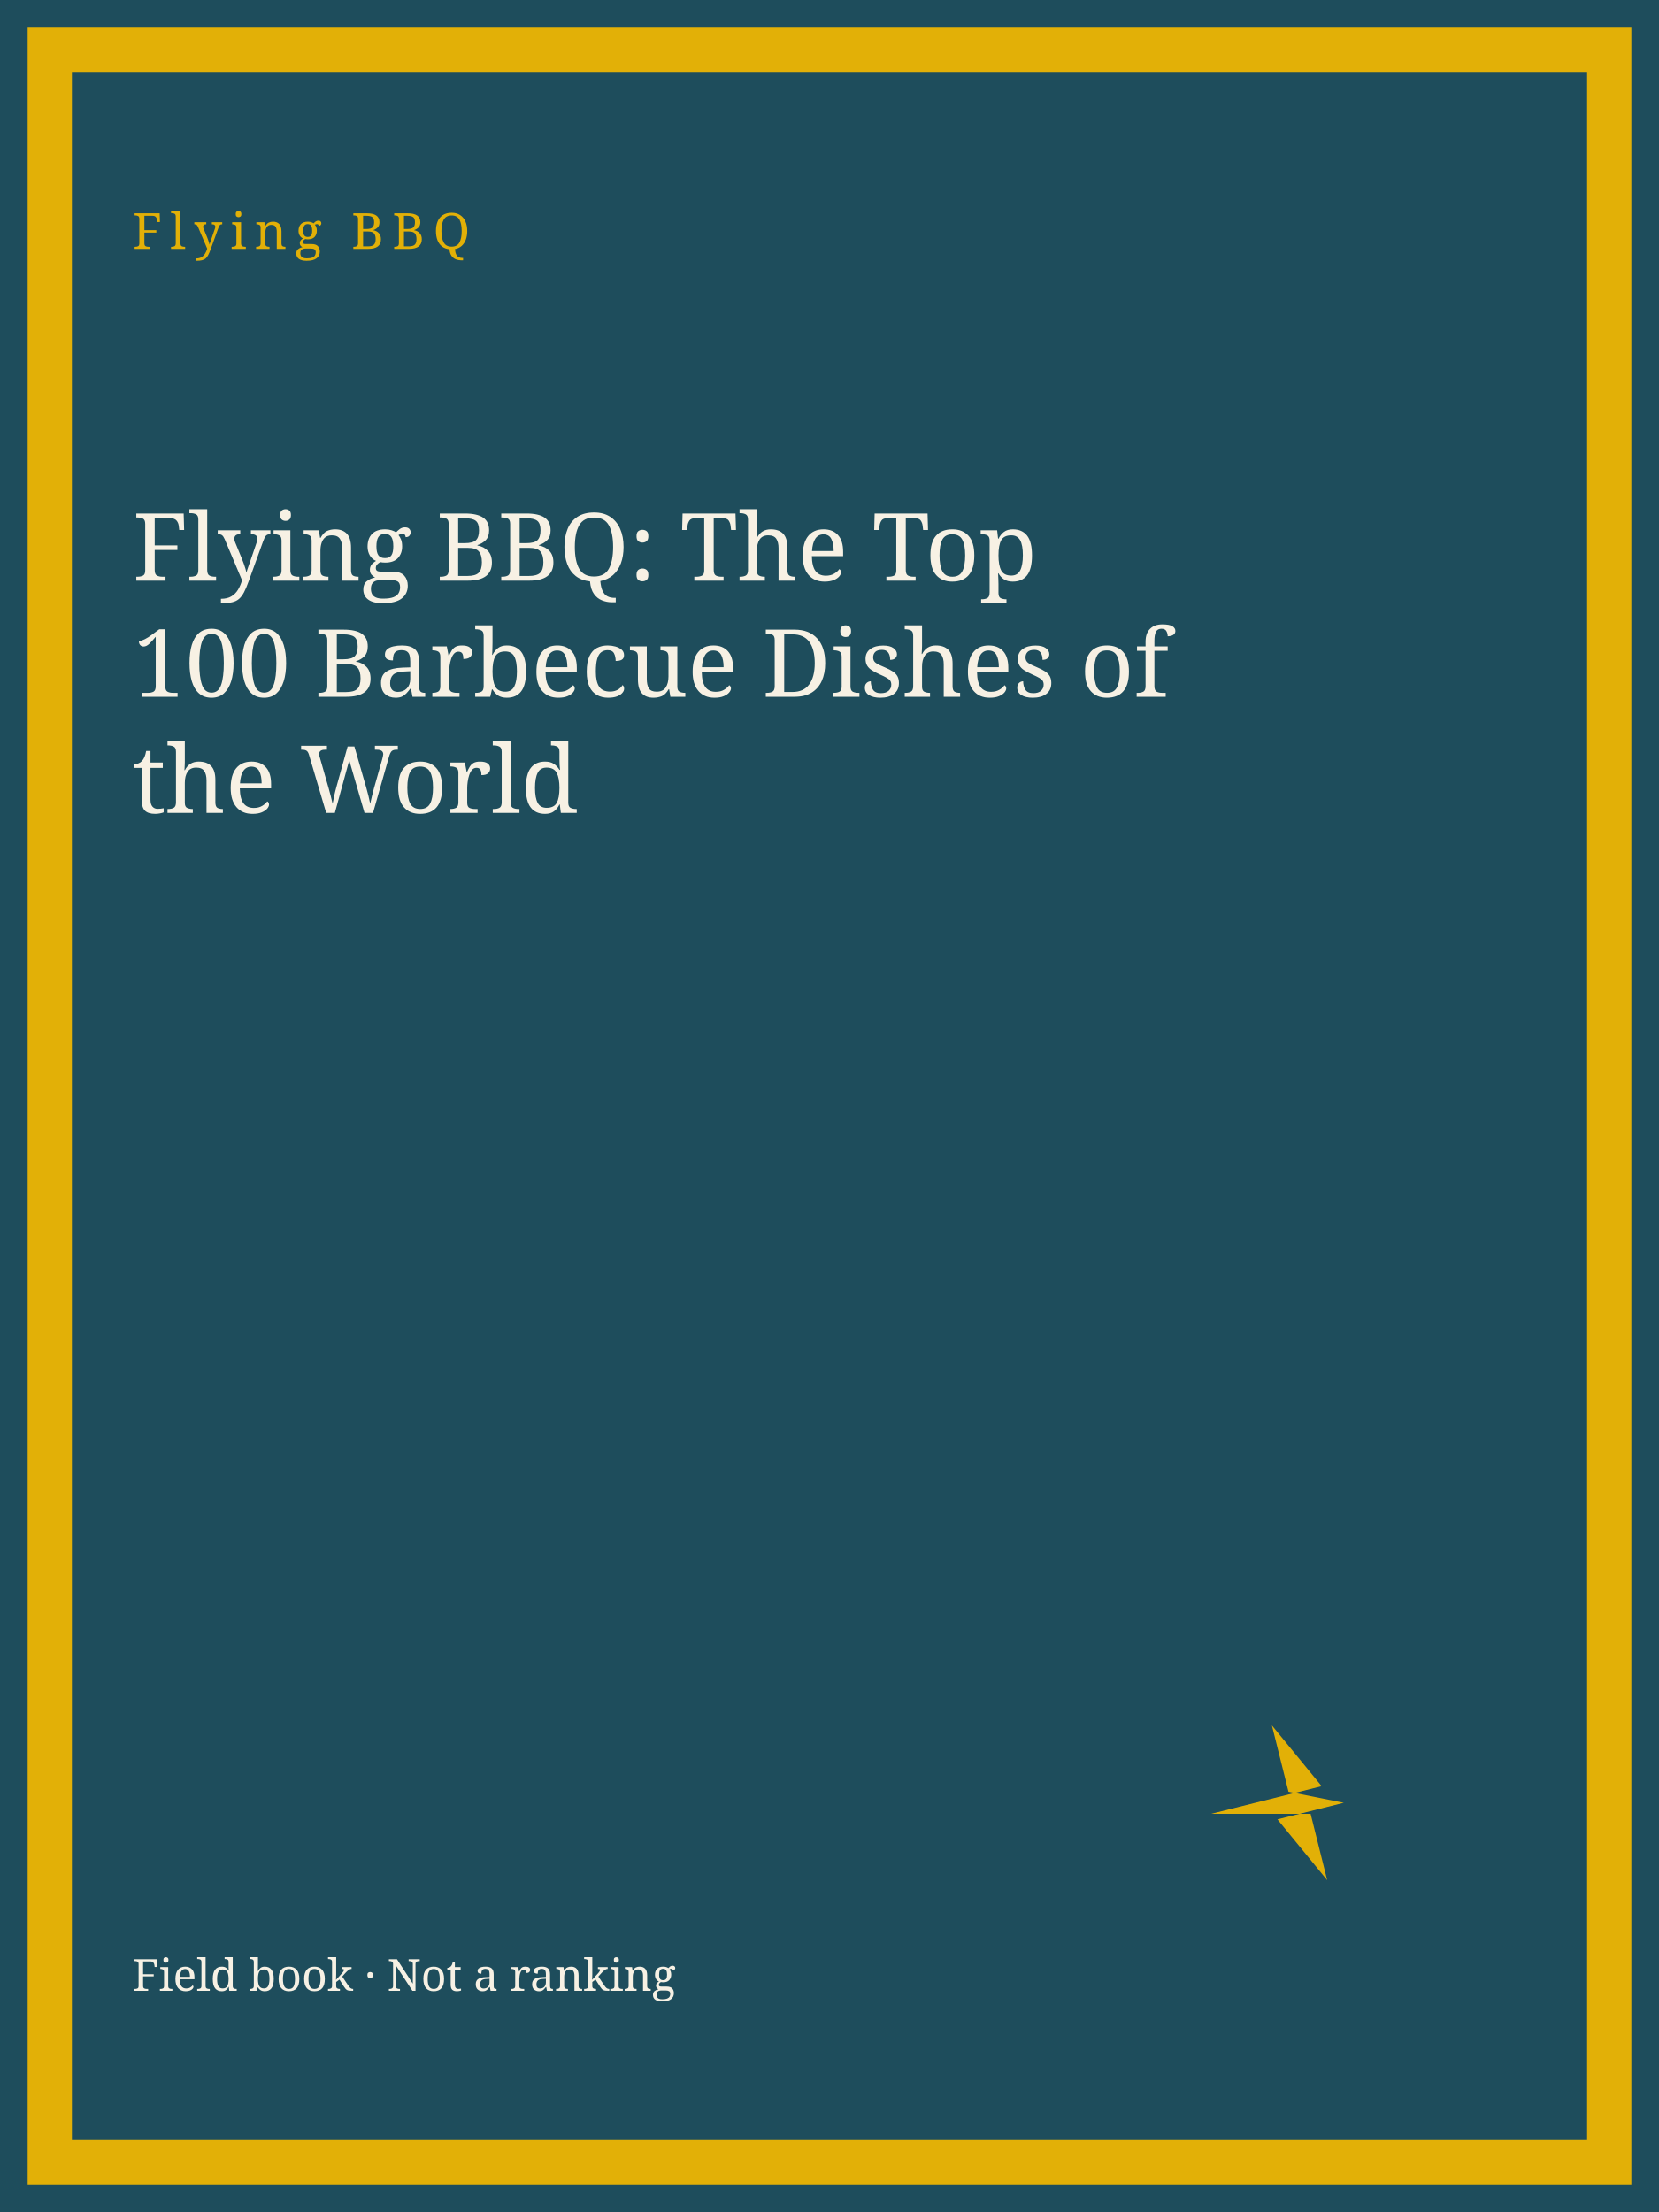
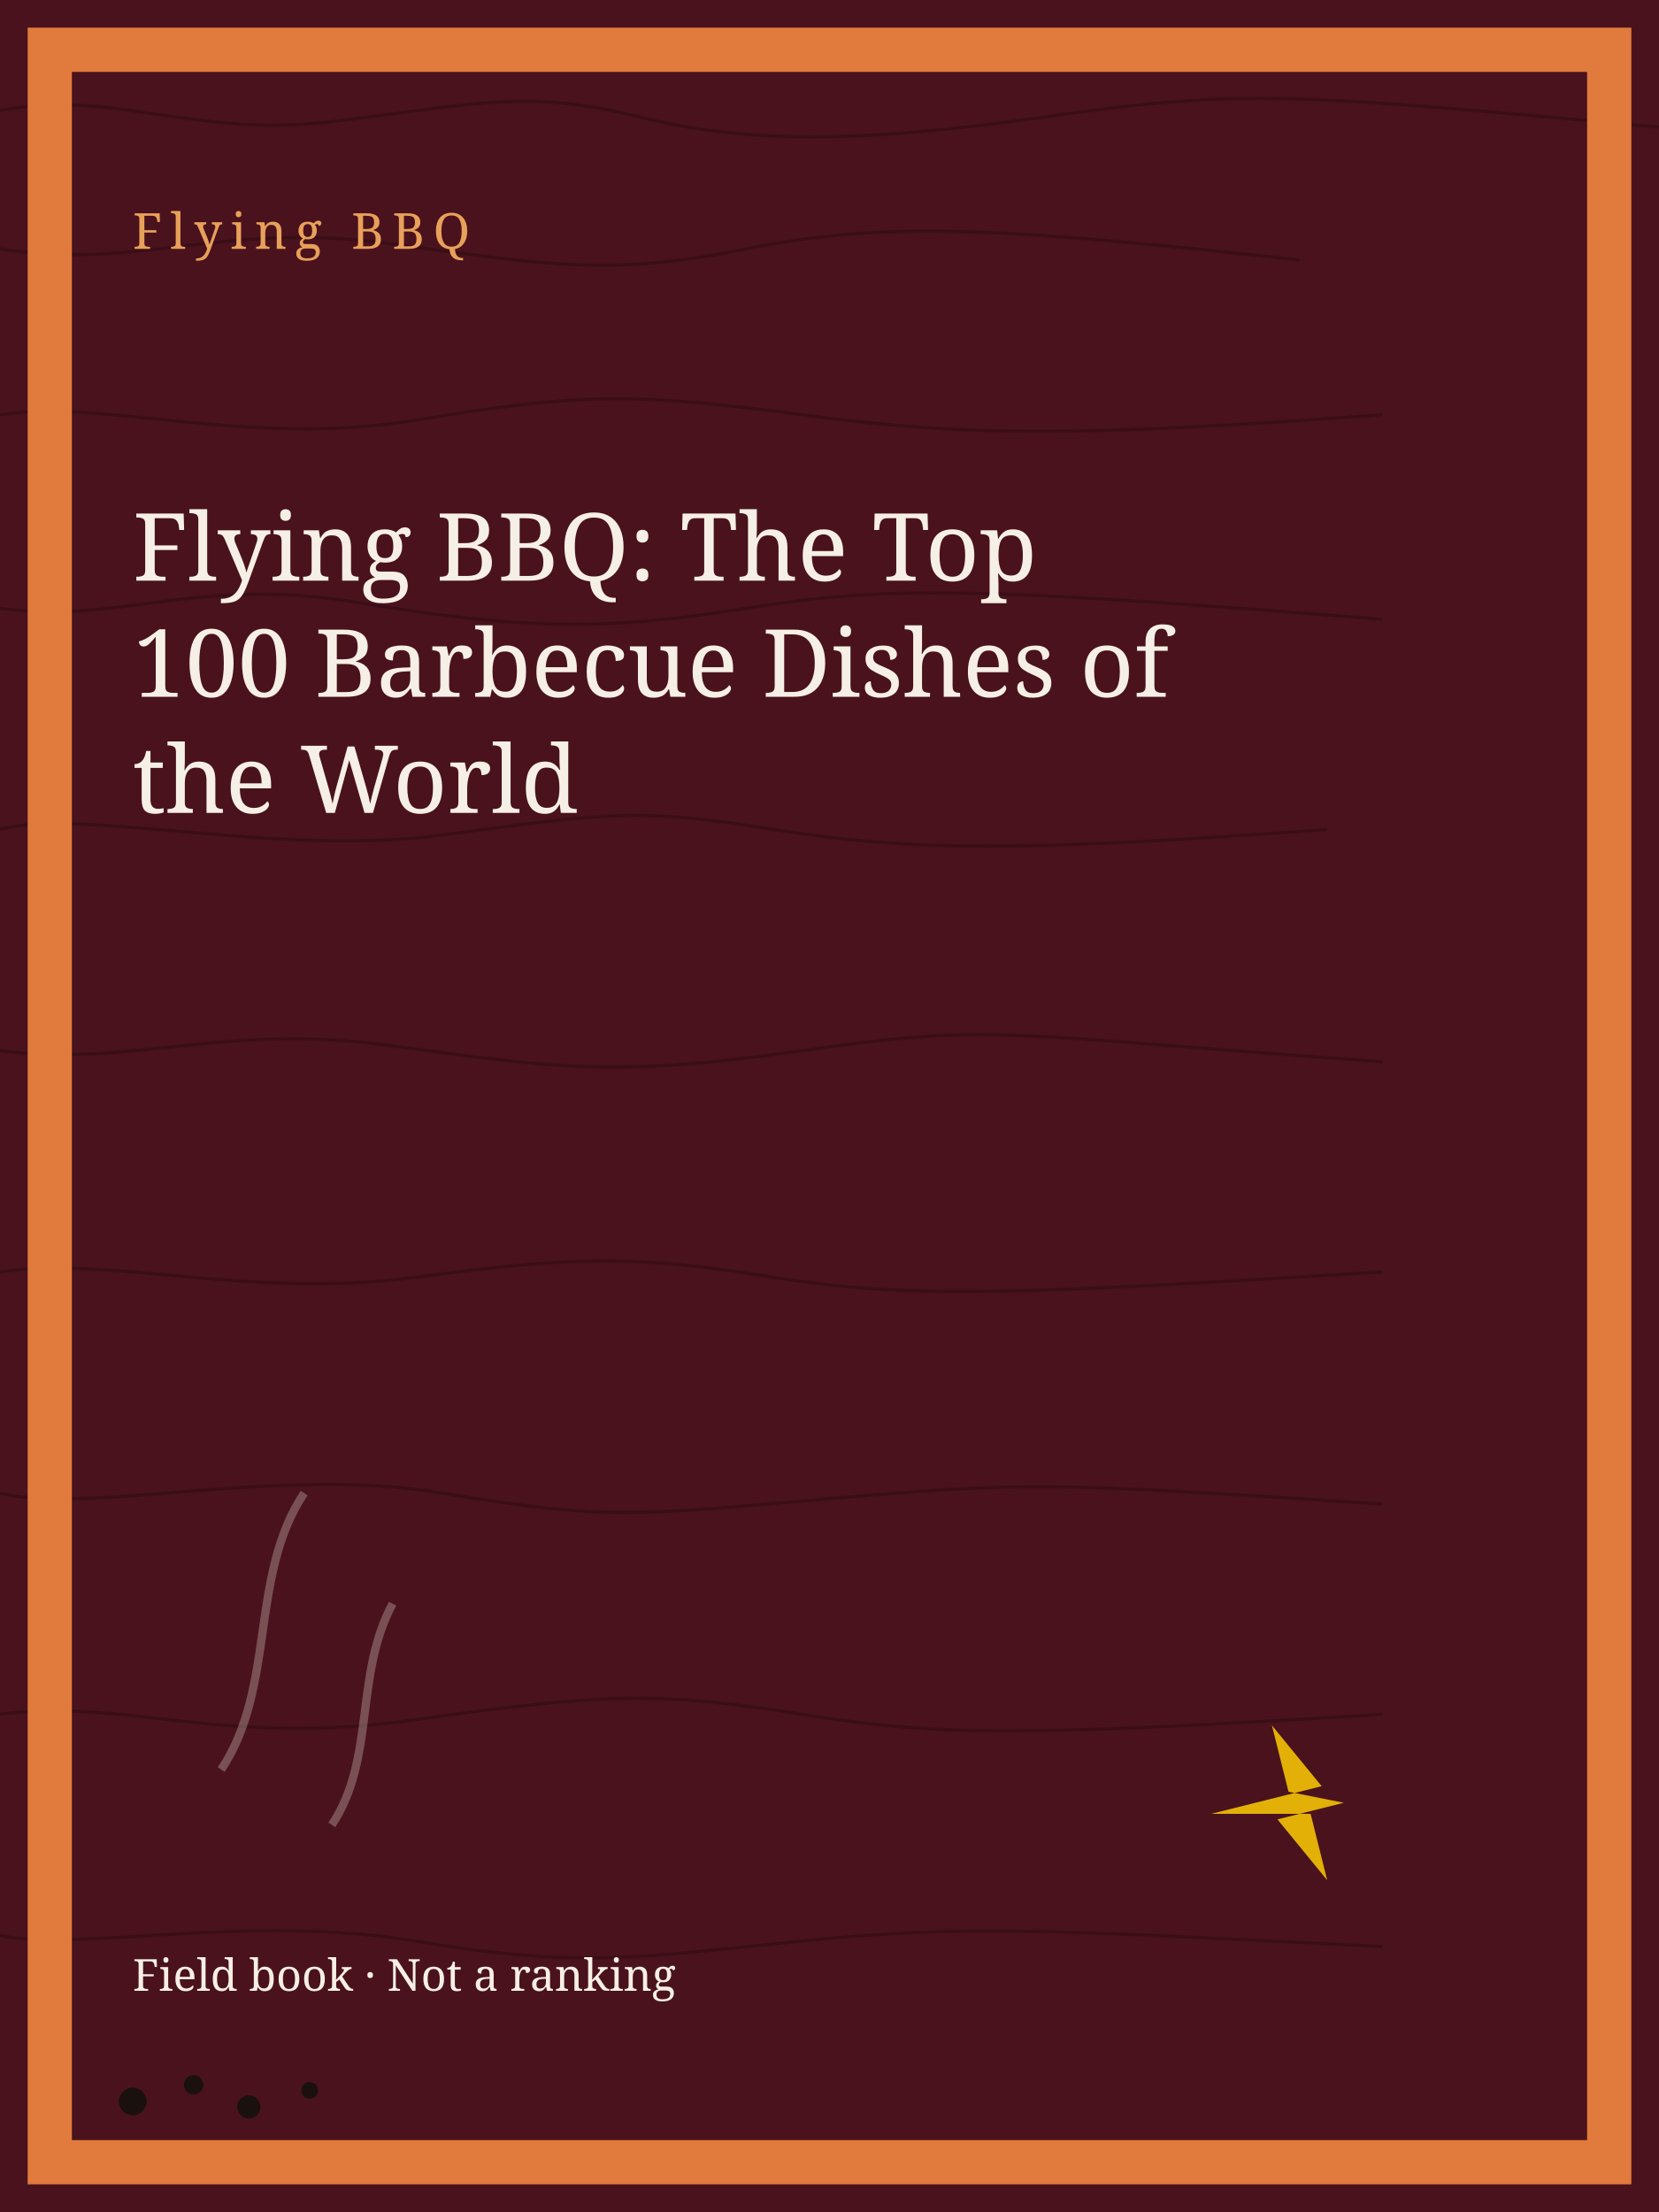
<svg xmlns="http://www.w3.org/2000/svg" viewBox="0 0 600 800">
-   <rect width="600" height="800" fill="#1e4d5c" />
-   <rect x="18" y="18" width="564" height="764" fill="none" stroke="#e2b007" stroke-width="16" />
-   <text x="48" y="90" fill="#e2b007" font-family="Georgia, serif" font-size="18" letter-spacing="3">Flying BBQ</text>
-   <text x="48" y="210" fill="#f7f1e4" font-family="Georgia, serif" font-size="34">Flying BBQ: The Top</text>
-   <text x="48" y="252" fill="#f7f1e4" font-family="Georgia, serif" font-size="34">100 Barbecue Dishes of</text>
-   <text x="48" y="294" fill="#f7f1e4" font-family="Georgia, serif" font-size="34">the World</text>
+   <rect width="600" height="800" fill="#4a121c" />
+   <g fill="none" stroke="#2a0a10" stroke-width="1.2" opacity="0.5">
+     <path d="M0 40c40-8 70 10 120 4s70-12 110-2 80 10 150 0 90-8 220 4" />
+     <path d="M0 90c50 8 80-10 140-2s80 12 130 2 90-8 200 4" />
+     <path d="M0 150c36-6 90 12 150 2s80-10 140-2 100 8 210 0" />
+     <path d="M0 220c44 6 70-12 130-2s90 10 140 2 80-8 230 4" />
+     <path d="M0 300c30-8 100 10 160 2s70-10 120-2 90 8 200 0" />
+     <path d="M0 380c48 6 80-10 140-2s80 12 150 2 70-6 210 4" />
+     <path d="M0 460c40-6 90 10 150 2s80-8 130 0 90 6 220-2" />
+     <path d="M0 540c32 8 100-10 160 0s70 8 140 2 80-6 200 2" />
+     <path d="M0 620c46-6 80 12 150 2s90-10 140-2 80 8 210 0" />
+     <path d="M0 700c28 6 90-8 150 2s80 6 140 0 90-4 210 2" />
+   </g>
+   <g fill="#1a100e">
+     <circle cx="48" cy="760" r="5" />
+     <circle cx="70" cy="754" r="3.5" />
+     <circle cx="90" cy="762" r="4.2" />
+     <circle cx="112" cy="756" r="3" />
+   </g>
+   <g fill="none" stroke="#f6efe6" stroke-width="3" opacity="0.28">
+     <path d="M80 640c20-30 10-70 30-100" />
+     <path d="M120 660c16-24 8-54 22-80" />
+   </g>
+   <rect x="18" y="18" width="564" height="764" fill="none" stroke="#e07a3d" stroke-width="16" />
+   <text x="48" y="90" fill="#e8a05a" font-family="Georgia, serif" font-size="18" letter-spacing="3">Flying BBQ</text>
+   <text x="48" y="210" fill="#f6efe6" font-family="Georgia, serif" font-size="34">Flying BBQ: The Top</text>
+   <text x="48" y="252" fill="#f6efe6" font-family="Georgia, serif" font-size="34">100 Barbecue Dishes of</text>
+   <text x="48" y="294" fill="#f6efe6" font-family="Georgia, serif" font-size="34">the World</text>
  <g transform="translate(430, 620)">
    <path d="M8 36l40-10-18-22 6 24 20 4-24 6 18 22-6-24z" fill="#e2b007" />
  </g>
-   <text x="48" y="720" fill="#f7f1e4" font-family="Georgia, serif" font-size="16">Field book · Not a ranking</text>
+   <text x="48" y="720" fill="#f6efe6" font-family="Georgia, serif" font-size="16">Field book · Not a ranking</text>
</svg>
